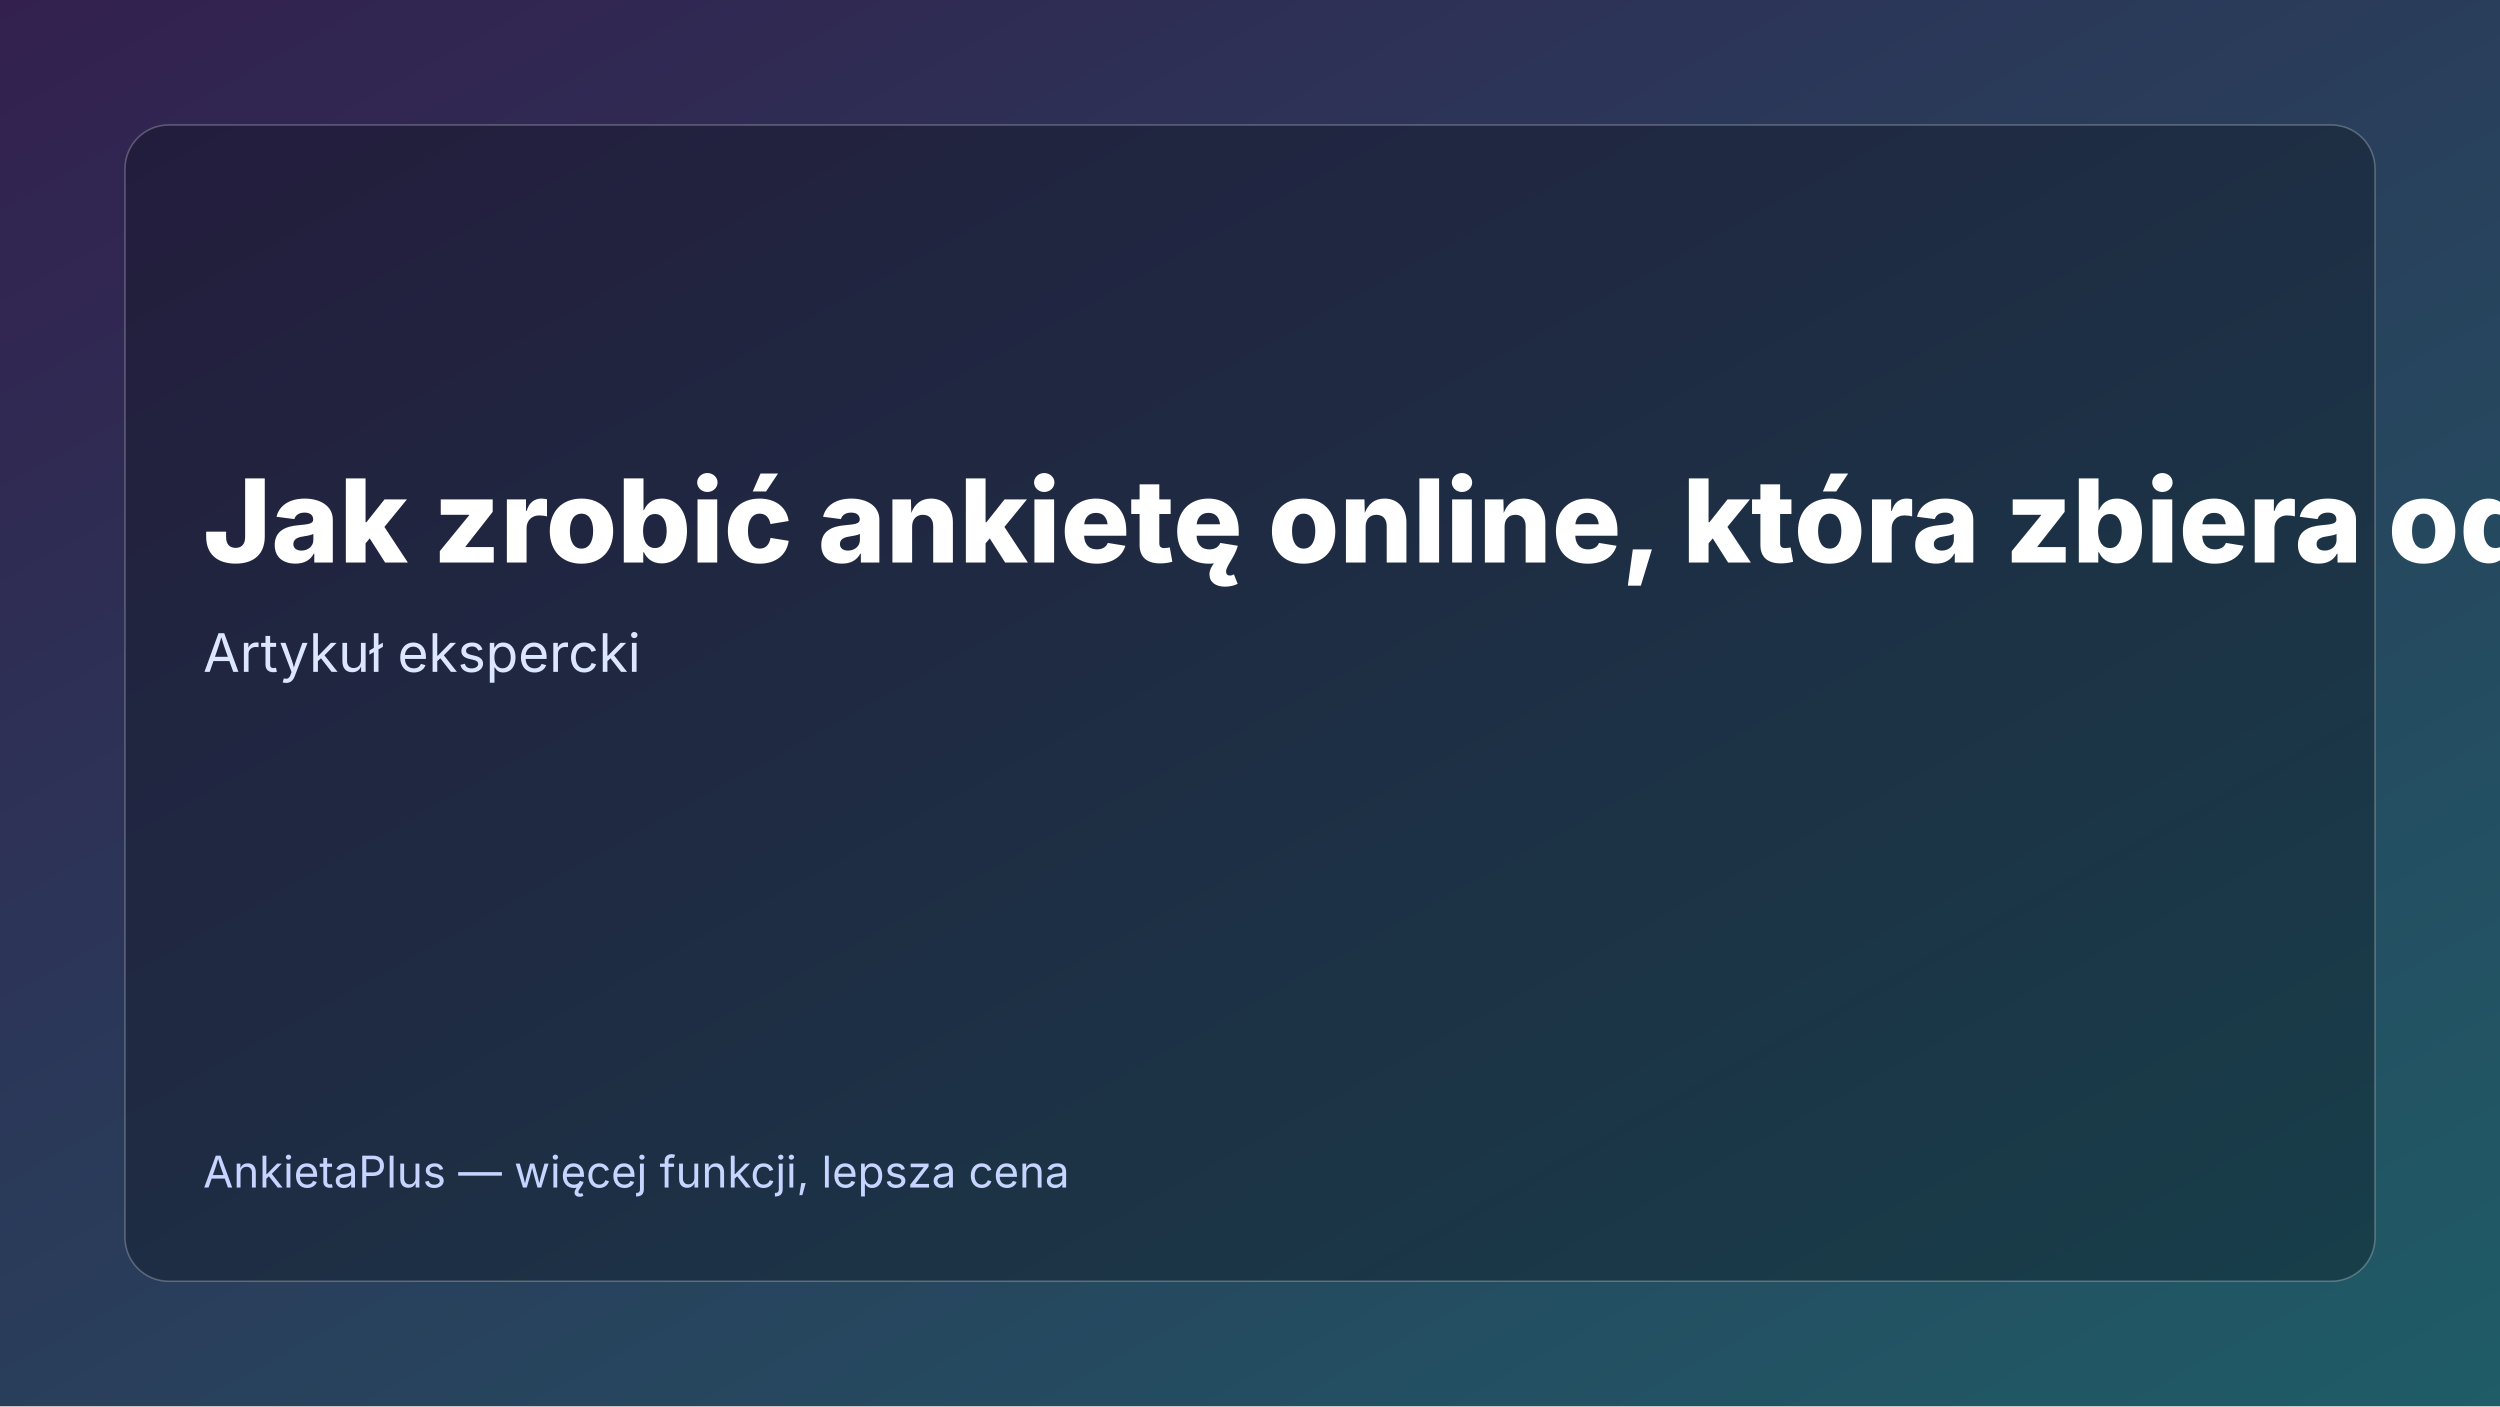
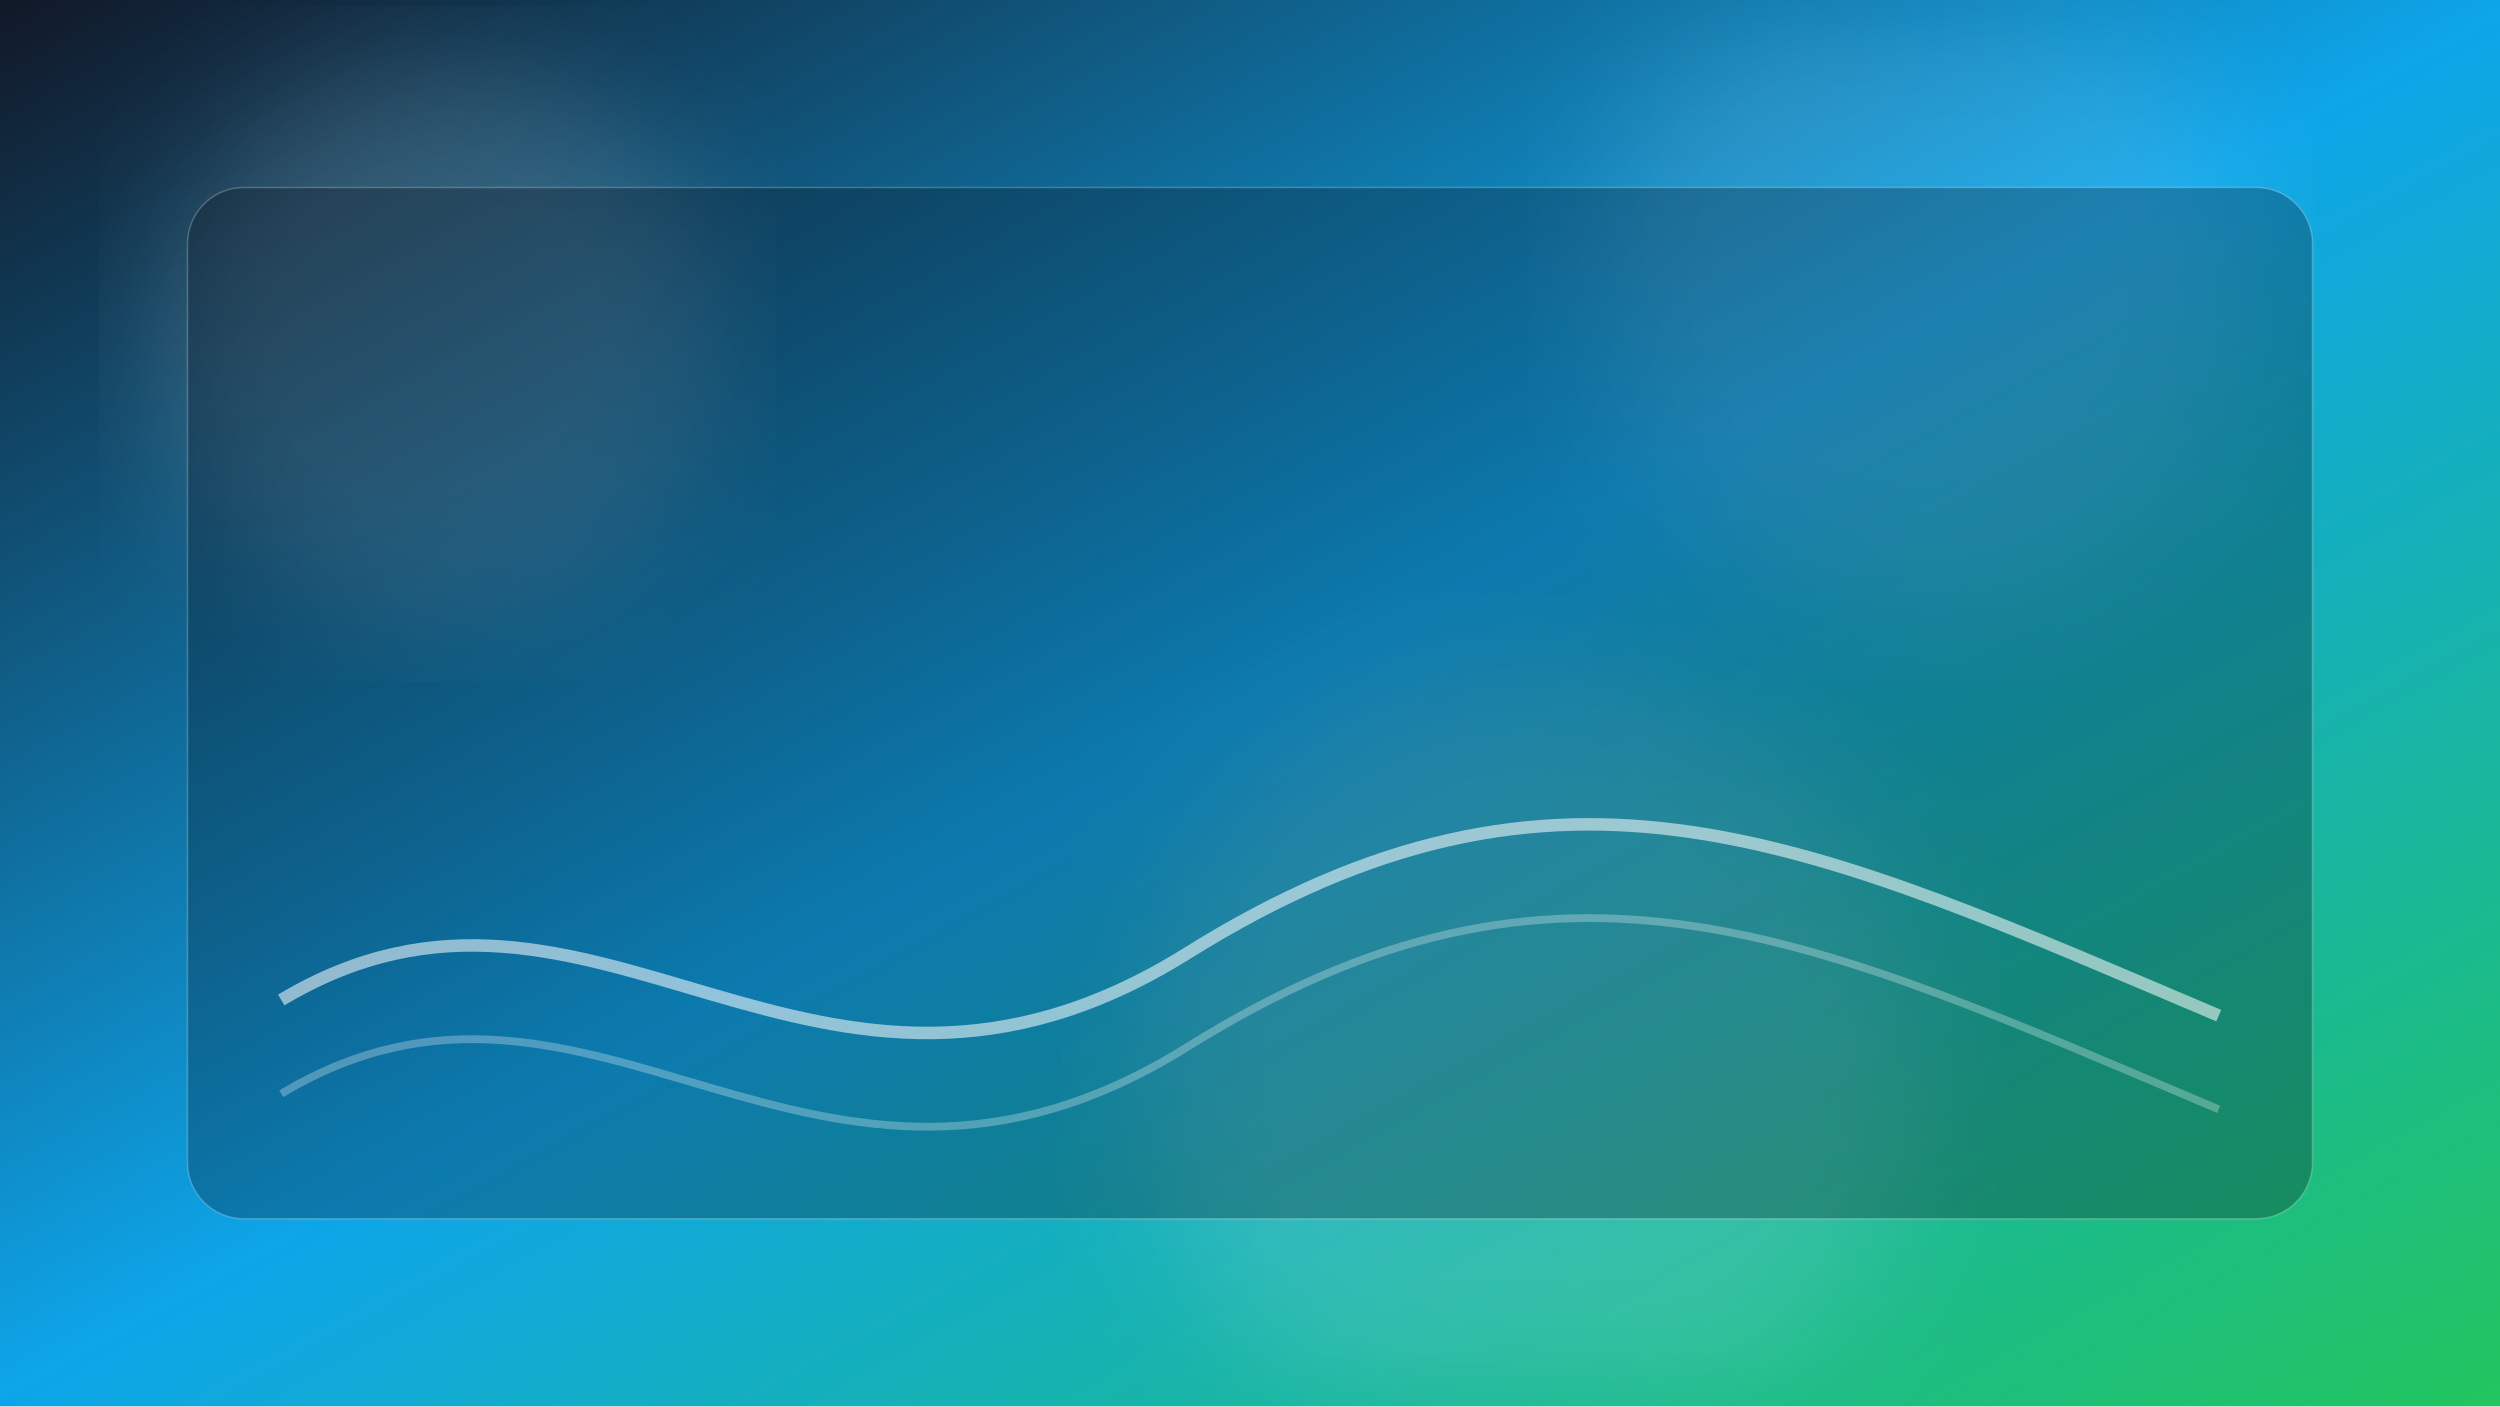
<svg xmlns="http://www.w3.org/2000/svg" width="1600" height="900" viewBox="0 0 1600 900">
  <defs>
    <linearGradient id="g" x1="0" y1="0" x2="1" y2="1">
-       <stop offset="0%" stop-color="#33204f" />
-       <stop offset="100%" stop-color="#1f5c67" />
+       <stop offset="0" stop-color="#111827" />
+       <stop offset="0.5" stop-color="#0ea5e9" />
+       <stop offset="1" stop-color="#22c55e" />
    </linearGradient>
+     <filter id="b">
+       <feGaussianBlur stdDeviation="40" />
+     </filter>
  </defs>
  <rect width="1600" height="900" fill="url(#g)" />
-   <rect x="80" y="80" width="1440" height="740" rx="28" fill="rgba(10,15,25,0.35)" stroke="rgba(255,255,255,.25)" />
-   <text x="130" y="360" fill="#fff" font-size="74" font-family="Inter, Arial" font-weight="800">Jak zrobić ankietę online, która zbiera odpowiedzi</text>
-   <text x="130" y="430" fill="#dce7ff" font-size="34" font-family="Inter, Arial">Artykuł ekspercki</text>
-   <text x="130" y="760" fill="#c6d4ff" font-size="28" font-family="Inter, Arial">AnkietaPlus — więcej funkcji, lepsza cena</text>
+   <circle cx="280" cy="220" r="180" fill="rgba(255,255,255,.14)" filter="url(#b)" />
+   <circle cx="1230" cy="180" r="210" fill="rgba(255,255,255,.10)" filter="url(#b)" />
+   <circle cx="980" cy="680" r="250" fill="rgba(255,255,255,.12)" filter="url(#b)" />
+   <rect x="120" y="120" width="1360" height="660" rx="36" fill="rgba(8,12,24,.28)" stroke="rgba(255,255,255,.22)" />
+   <path d="M180 640 C380 520, 520 760, 760 610 S1160 540, 1420 650" fill="none" stroke="rgba(255,255,255,.55)" stroke-width="8" />
+   <path d="M180 700 C380 580, 520 820, 760 670 S1160 600, 1420 710" fill="none" stroke="rgba(255,255,255,.28)" stroke-width="5" />
</svg>
